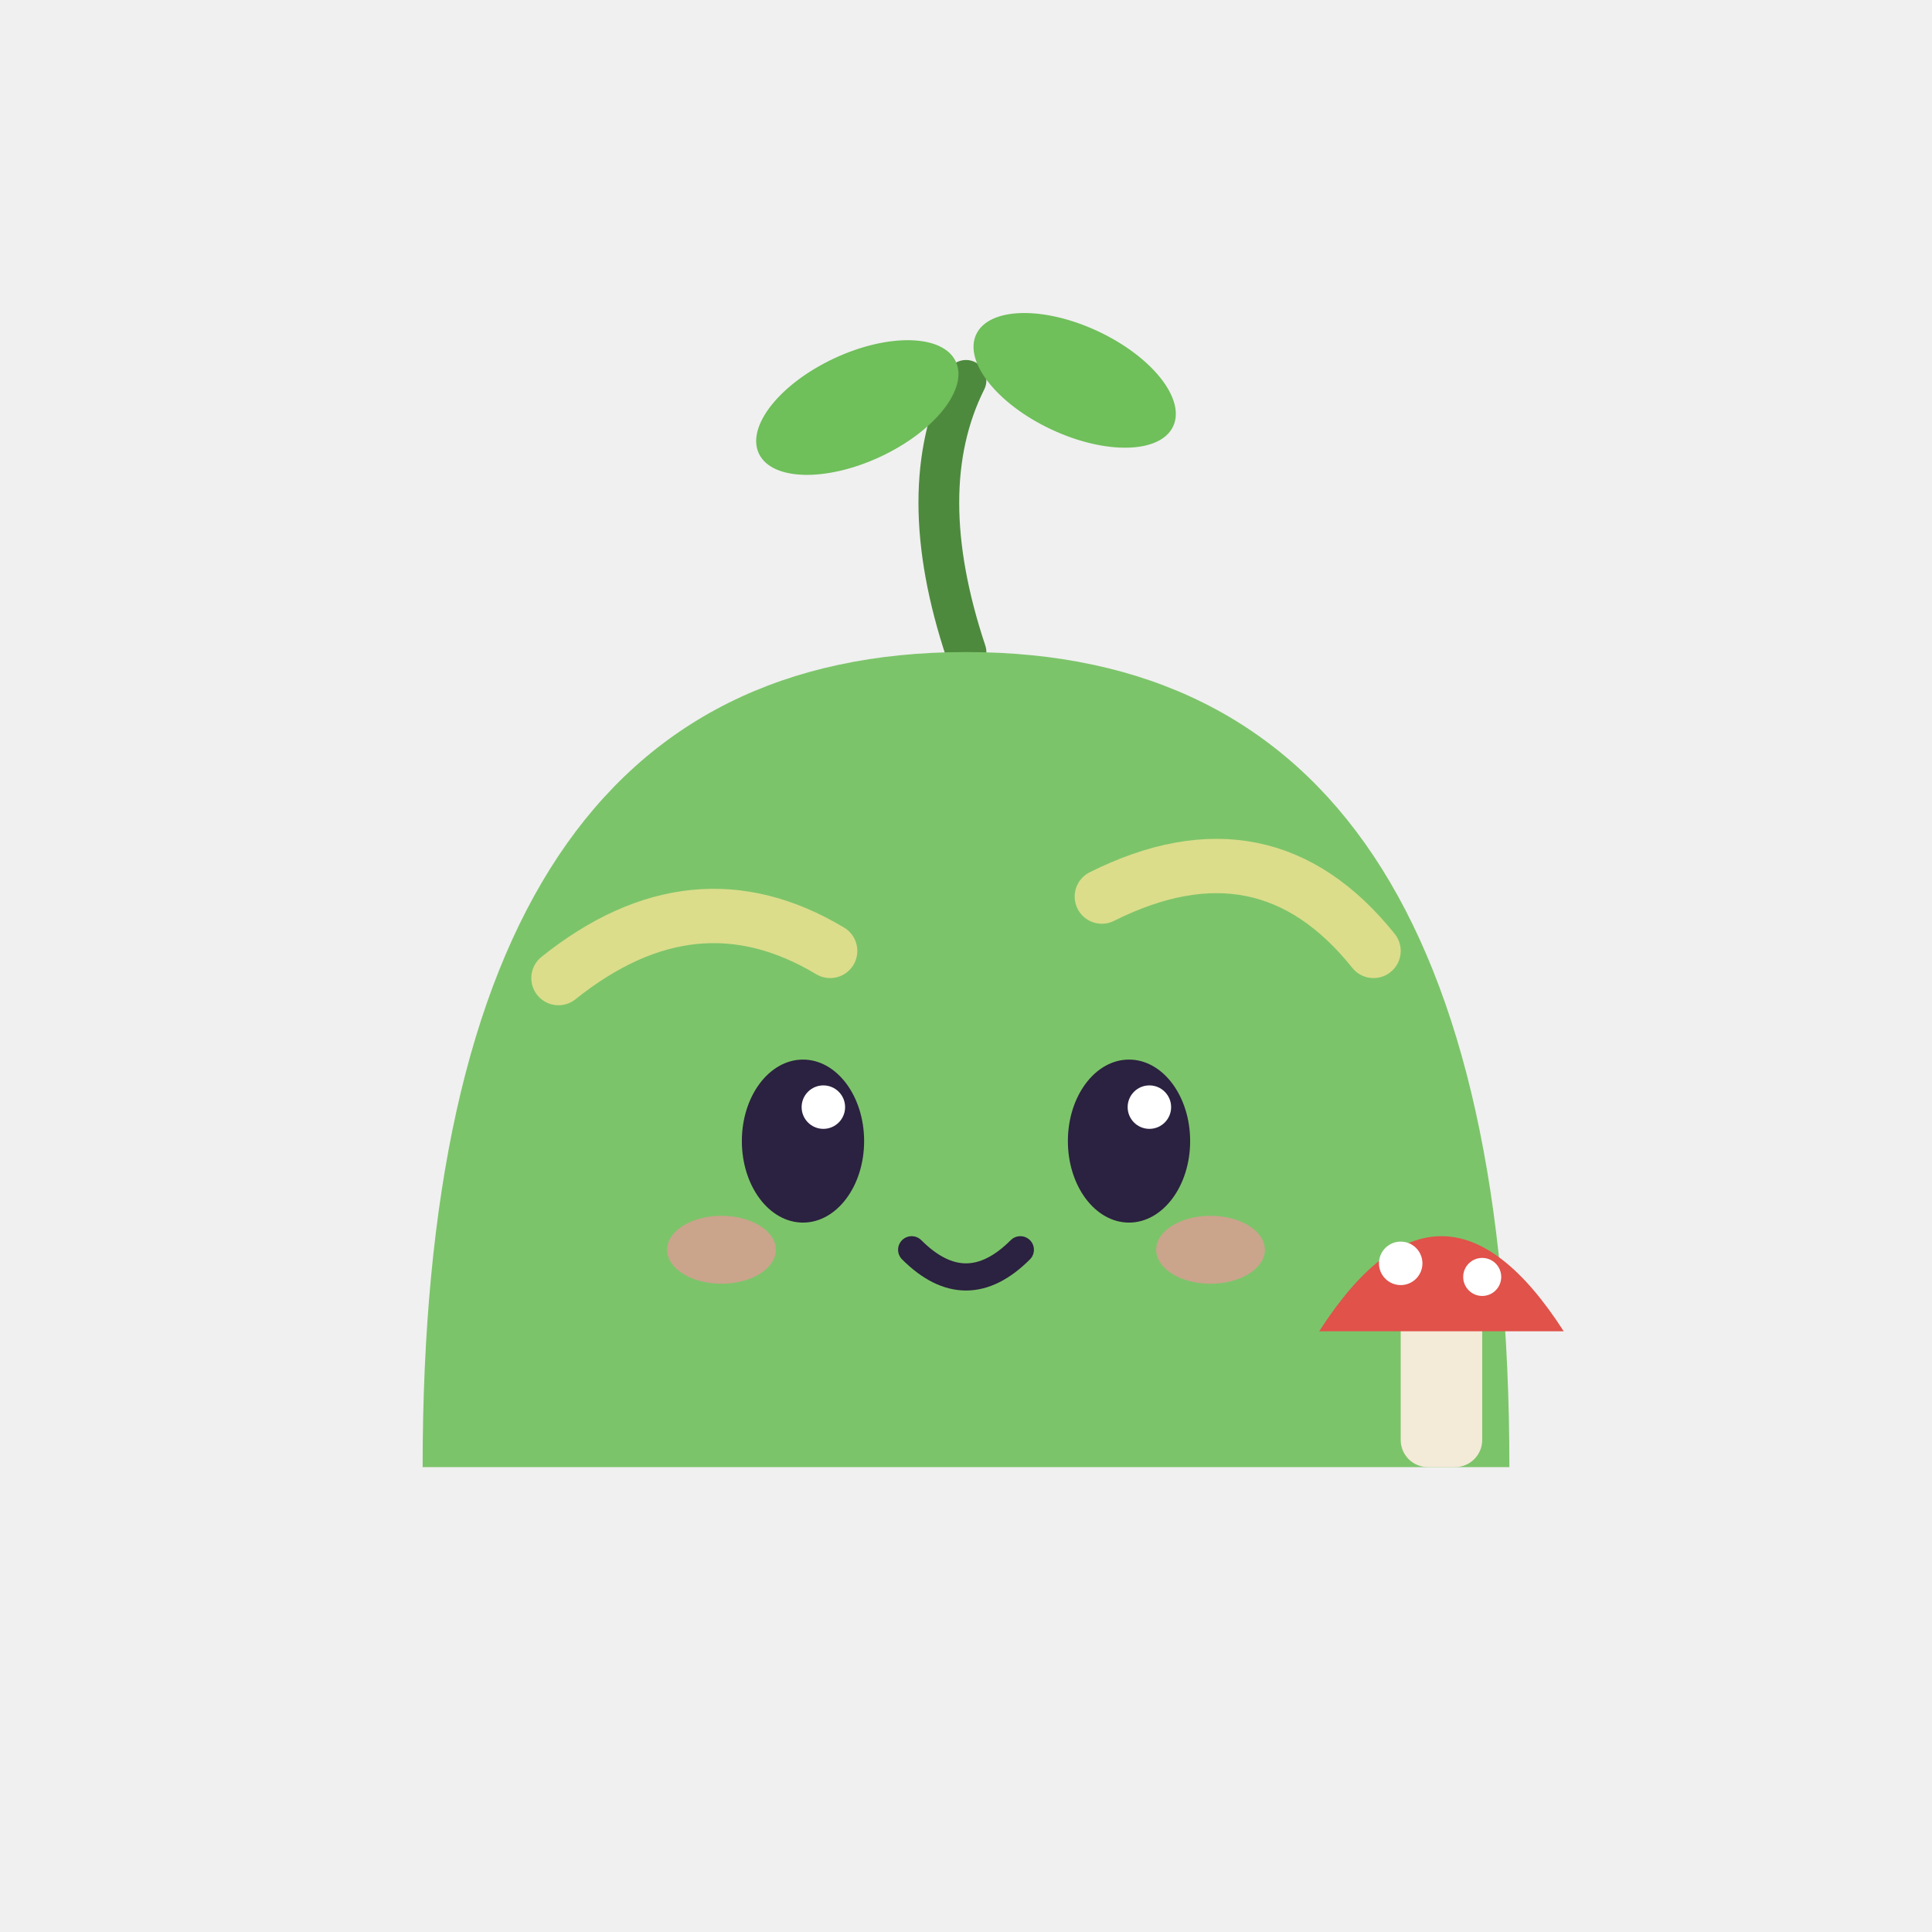
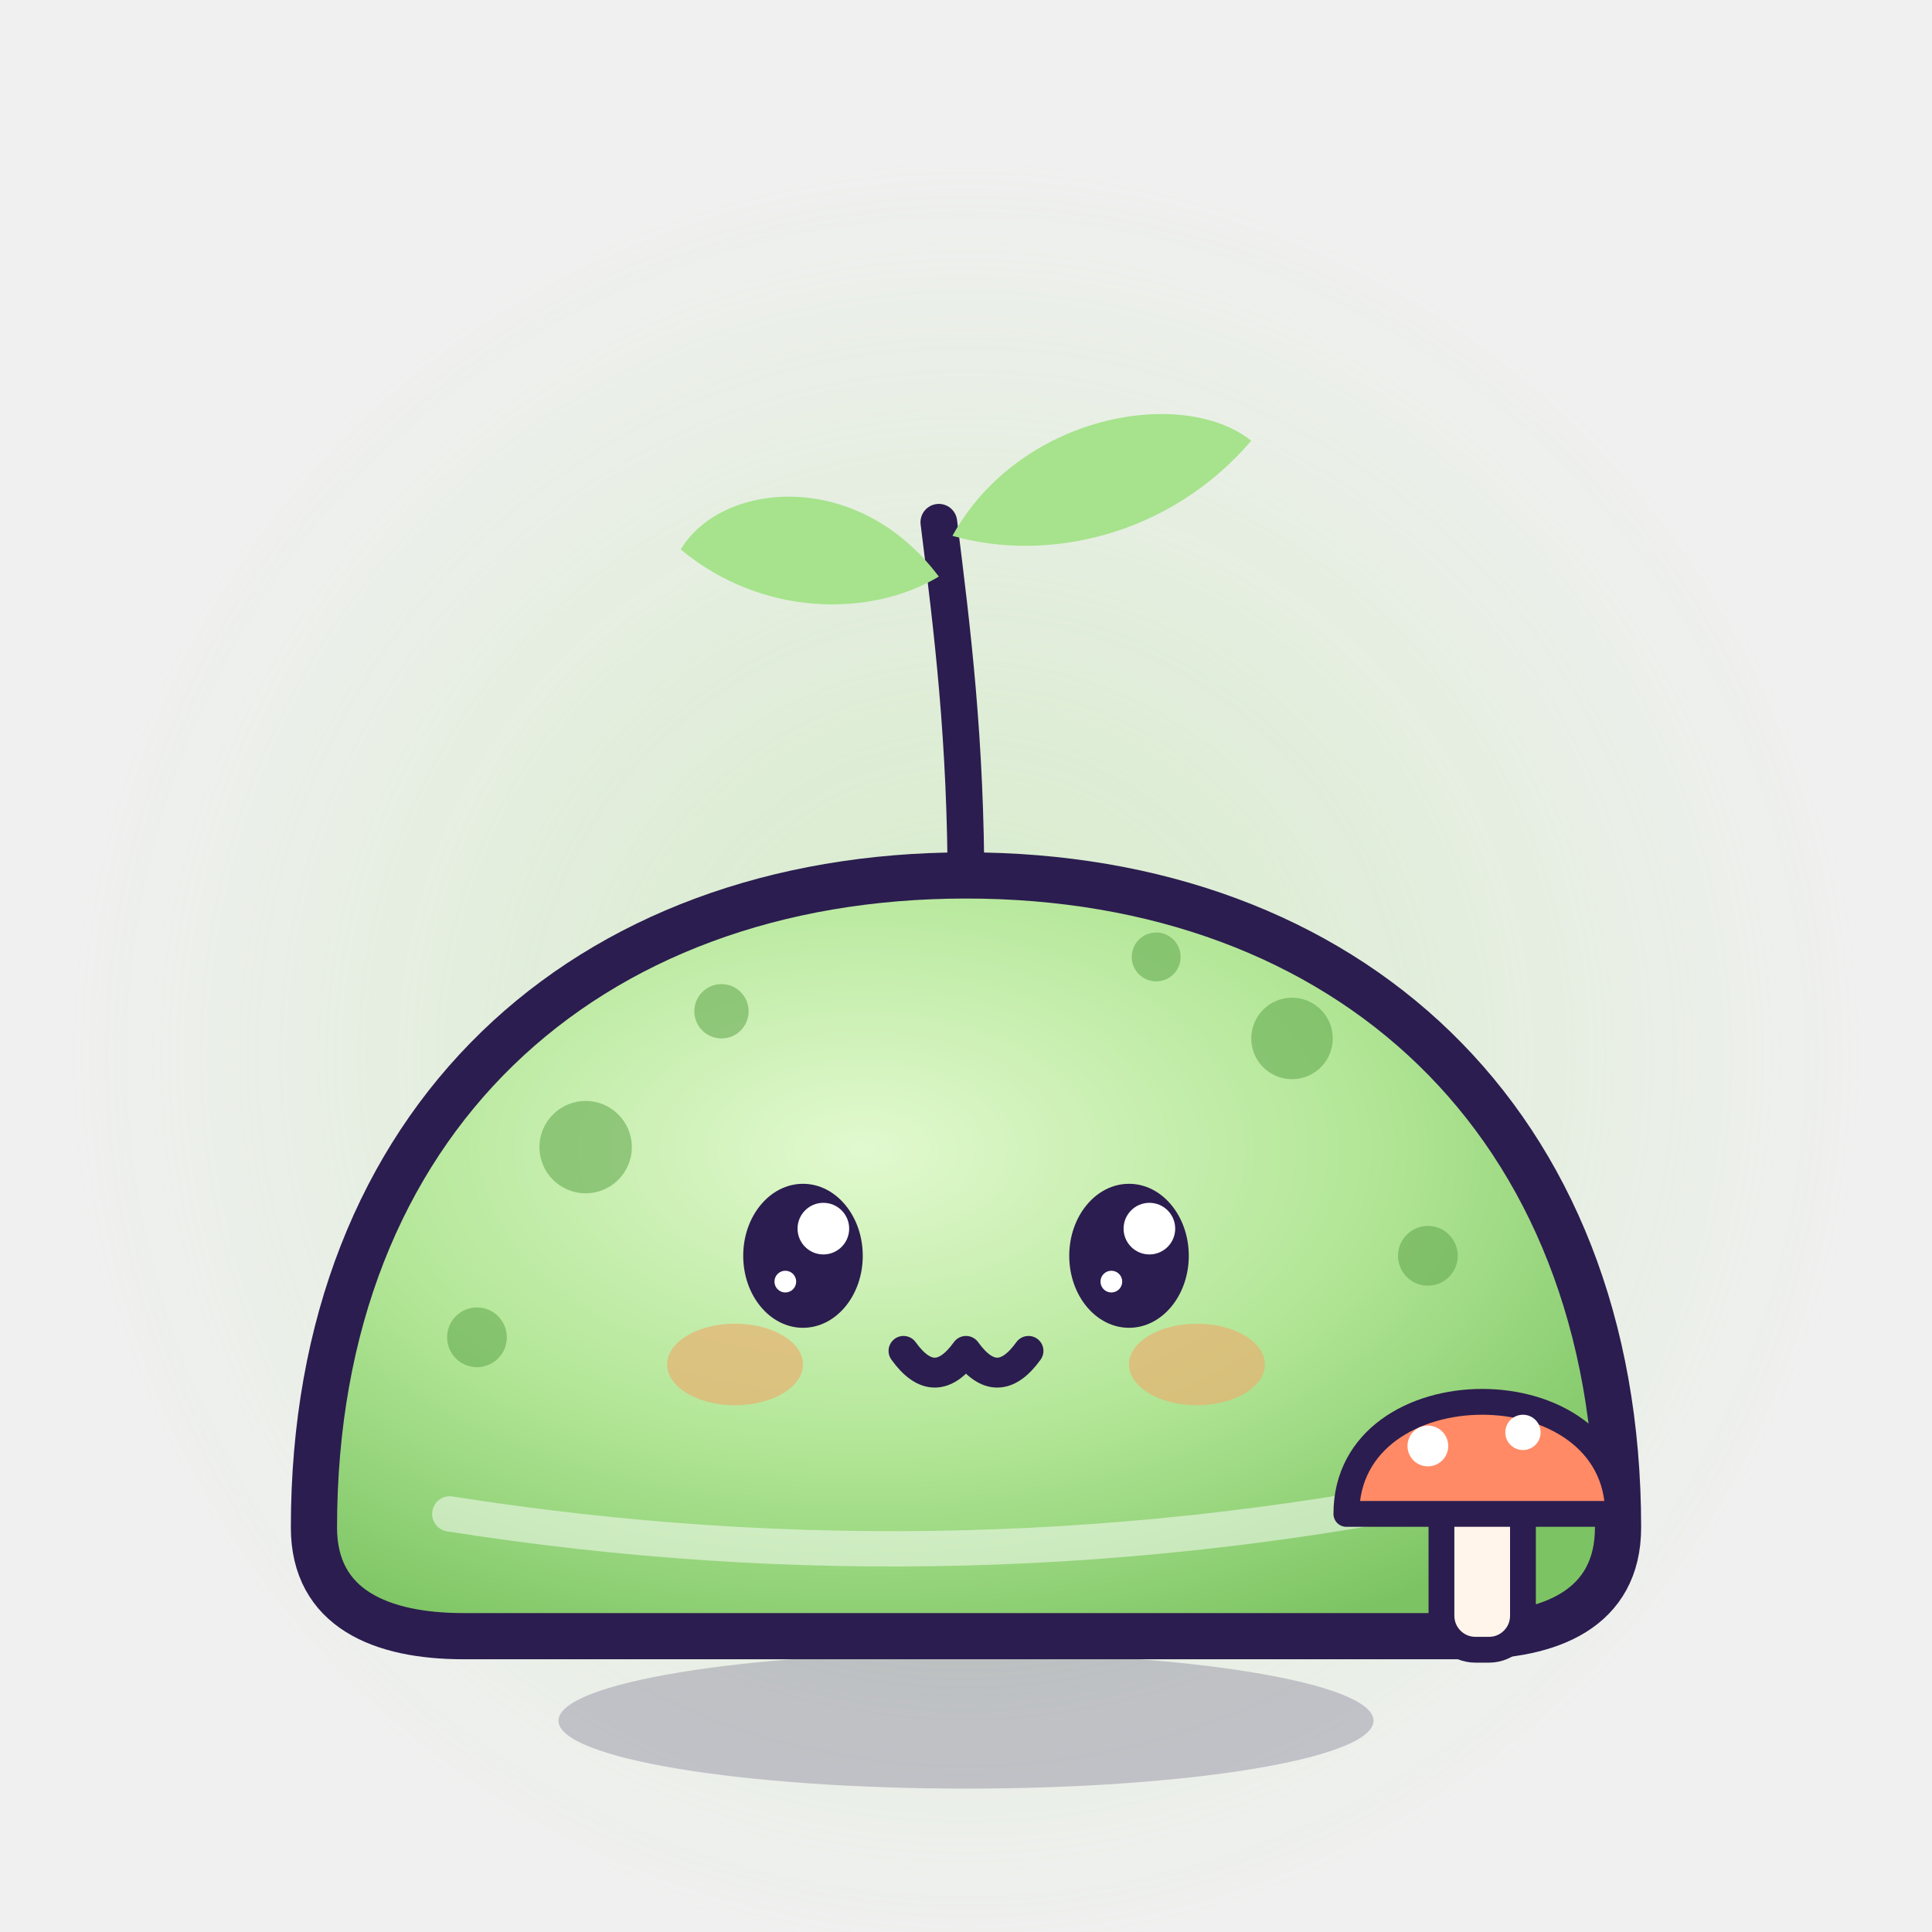
<svg xmlns="http://www.w3.org/2000/svg" viewBox="0 0 128 128" width="128" height="128">
-   <g transform="translate(6.4 7.2) scale(0.9)">
-     <path d="M64 40 Q60 28 64 20" fill="none" stroke="#4e8a3e" stroke-width="3" stroke-linecap="round" />
-     <ellipse cx="56" cy="22" rx="8" ry="4" fill="#6fbf5a" transform="rotate(-25 56 22)" />
-     <ellipse cx="72" cy="20" rx="8" ry="4" fill="#6fbf5a" transform="rotate(25 72 20)" />
-     <path d="M24 100 Q24 40 64 40 Q104 40 104 100Z" fill="#7cc46a" />
-     <path d="M34 64 Q44 56 54 62 M74 58 Q86 52 94 62" fill="none" stroke="#f2e394" stroke-width="4" stroke-linecap="round" opacity="0.8" />
-     <rect x="96" y="88" width="6" height="12" rx="2" fill="#f4ead8" />
-     <path d="M90 90 Q99 76 108 90Z" fill="#e0524a" />
-     <circle cx="96" cy="85" r="1.6" fill="#ffffff" />
-     <circle cx="102" cy="86" r="1.4" fill="#ffffff" />
-     <ellipse cx="52" cy="76" rx="4.5" ry="6" fill="#2b2140" />
-     <ellipse cx="76" cy="76" rx="4.5" ry="6" fill="#2b2140" />
-     <circle cx="53.5" cy="73.5" r="1.6" fill="#ffffff" />
-     <circle cx="77.5" cy="73.5" r="1.6" fill="#ffffff" />
-     <ellipse cx="46" cy="84" rx="4" ry="2.5" fill="#ff8fa3" opacity="0.6" />
-     <ellipse cx="82" cy="84" rx="4" ry="2.5" fill="#ff8fa3" opacity="0.6" />
-     <path d="M60 84 Q64 88 68 84" fill="none" stroke="#2b2140" stroke-width="2" stroke-linecap="round" />
+   <defs>
+     <radialGradient id="body" cx="0.42" cy="0.36" r="0.72">
+       <stop offset="0" stop-color="#e2f9cf" />
+       <stop offset="0.55" stop-color="#b2e696" />
+       <stop offset="1" stop-color="#7cc463" />
+     </radialGradient>
+     <radialGradient id="glow">
+       <stop offset="0" stop-color="#b2e696" stop-opacity="0.45" />
+       <stop offset="1" stop-color="#b2e696" stop-opacity="0" />
+     </radialGradient>
+   </defs>
+   <circle cx="64" cy="70" r="60" fill="url(#glow)" />
+   <ellipse cx="64" cy="114" rx="27.0" ry="4.5" fill="#2b1d4f" opacity="0.22" />
+   <g transform="translate(64 112) scale(0.9) translate(-64 -112)">
+     <path d="M64 53 C64 42 63 34 62 26" fill="none" stroke="#2b1d4f" stroke-width="2.7" stroke-linecap="round" />
+     <path d="M62 30 C56 22 46 23 43 28 C49 33 57 33 62 30Z" fill="#a6e38c" />
+     <path d="M63 27 C68 18 80 16 85 20 C79 27 70 29 63 27Z" fill="#a6e38c" />
+     <path d="M16 100 C16 70 36 52 64 52 C92 52 112 70 112 100 C112 106 107 108 101 108 L27 108 C21 108 16 106 16 100Z" fill="url(#body)" stroke="#2b1d4f" stroke-width="3.4" stroke-linejoin="round" stroke-linecap="round" />
+     <circle cx="36" cy="72" r="3.4" fill="#5fa64a" opacity="0.55" />
+     <circle cx="46" cy="62" r="2" fill="#5fa64a" opacity="0.55" />
+     <circle cx="88" cy="64" r="3" fill="#5fa64a" opacity="0.55" />
+     <circle cx="98" cy="80" r="2.2" fill="#5fa64a" opacity="0.55" />
+     <circle cx="28" cy="86" r="2.2" fill="#5fa64a" opacity="0.55" />
+     <circle cx="78" cy="58" r="1.8" fill="#5fa64a" opacity="0.55" />
+     <path d="M26 99 Q64 105 102 97" fill="none" stroke="#ffffff" stroke-width="2.6" stroke-linecap="round" opacity="0.5" />
+     <ellipse cx="47" cy="88" rx="5" ry="3" fill="#e8b071" opacity="0.7" />
+     <ellipse cx="81" cy="88" rx="5" ry="3" fill="#e8b071" opacity="0.7" />
+     <ellipse cx="52" cy="80" rx="4.4" ry="5.3" fill="#2b1d4f" />
+     <circle cx="53.5" cy="78.0" r="1.9" fill="#ffffff" />
+     <circle cx="50.7" cy="81.9" r="0.8" fill="#ffffff" />
+     <ellipse cx="76" cy="80" rx="4.4" ry="5.3" fill="#2b1d4f" />
+     <circle cx="77.5" cy="78.0" r="1.9" fill="#ffffff" />
+     <circle cx="74.7" cy="81.9" r="0.8" fill="#ffffff" />
+     <path d="M59.4 87 Q61.7 90.2 64 87 Q66.3 90.2 68.6 87" fill="none" stroke="#2b1d4f" stroke-width="2.2" stroke-linecap="round" stroke-linejoin="round" />
+     <rect x="99" y="96" width="6" height="13" rx="2.5" fill="#fff5ea" stroke="#2b1d4f" stroke-width="1.9" stroke-linejoin="round" stroke-linecap="round" />
+     <path d="M92 99 C92 88 112 88 112 99Z" fill="#ff8a65" stroke="#2b1d4f" stroke-width="1.9" stroke-linejoin="round" stroke-linecap="round" />
+     <circle cx="98" cy="94" r="1.5" fill="#ffffff" />
+     <circle cx="105" cy="93" r="1.3" fill="#ffffff" />
  </g>
</svg>
